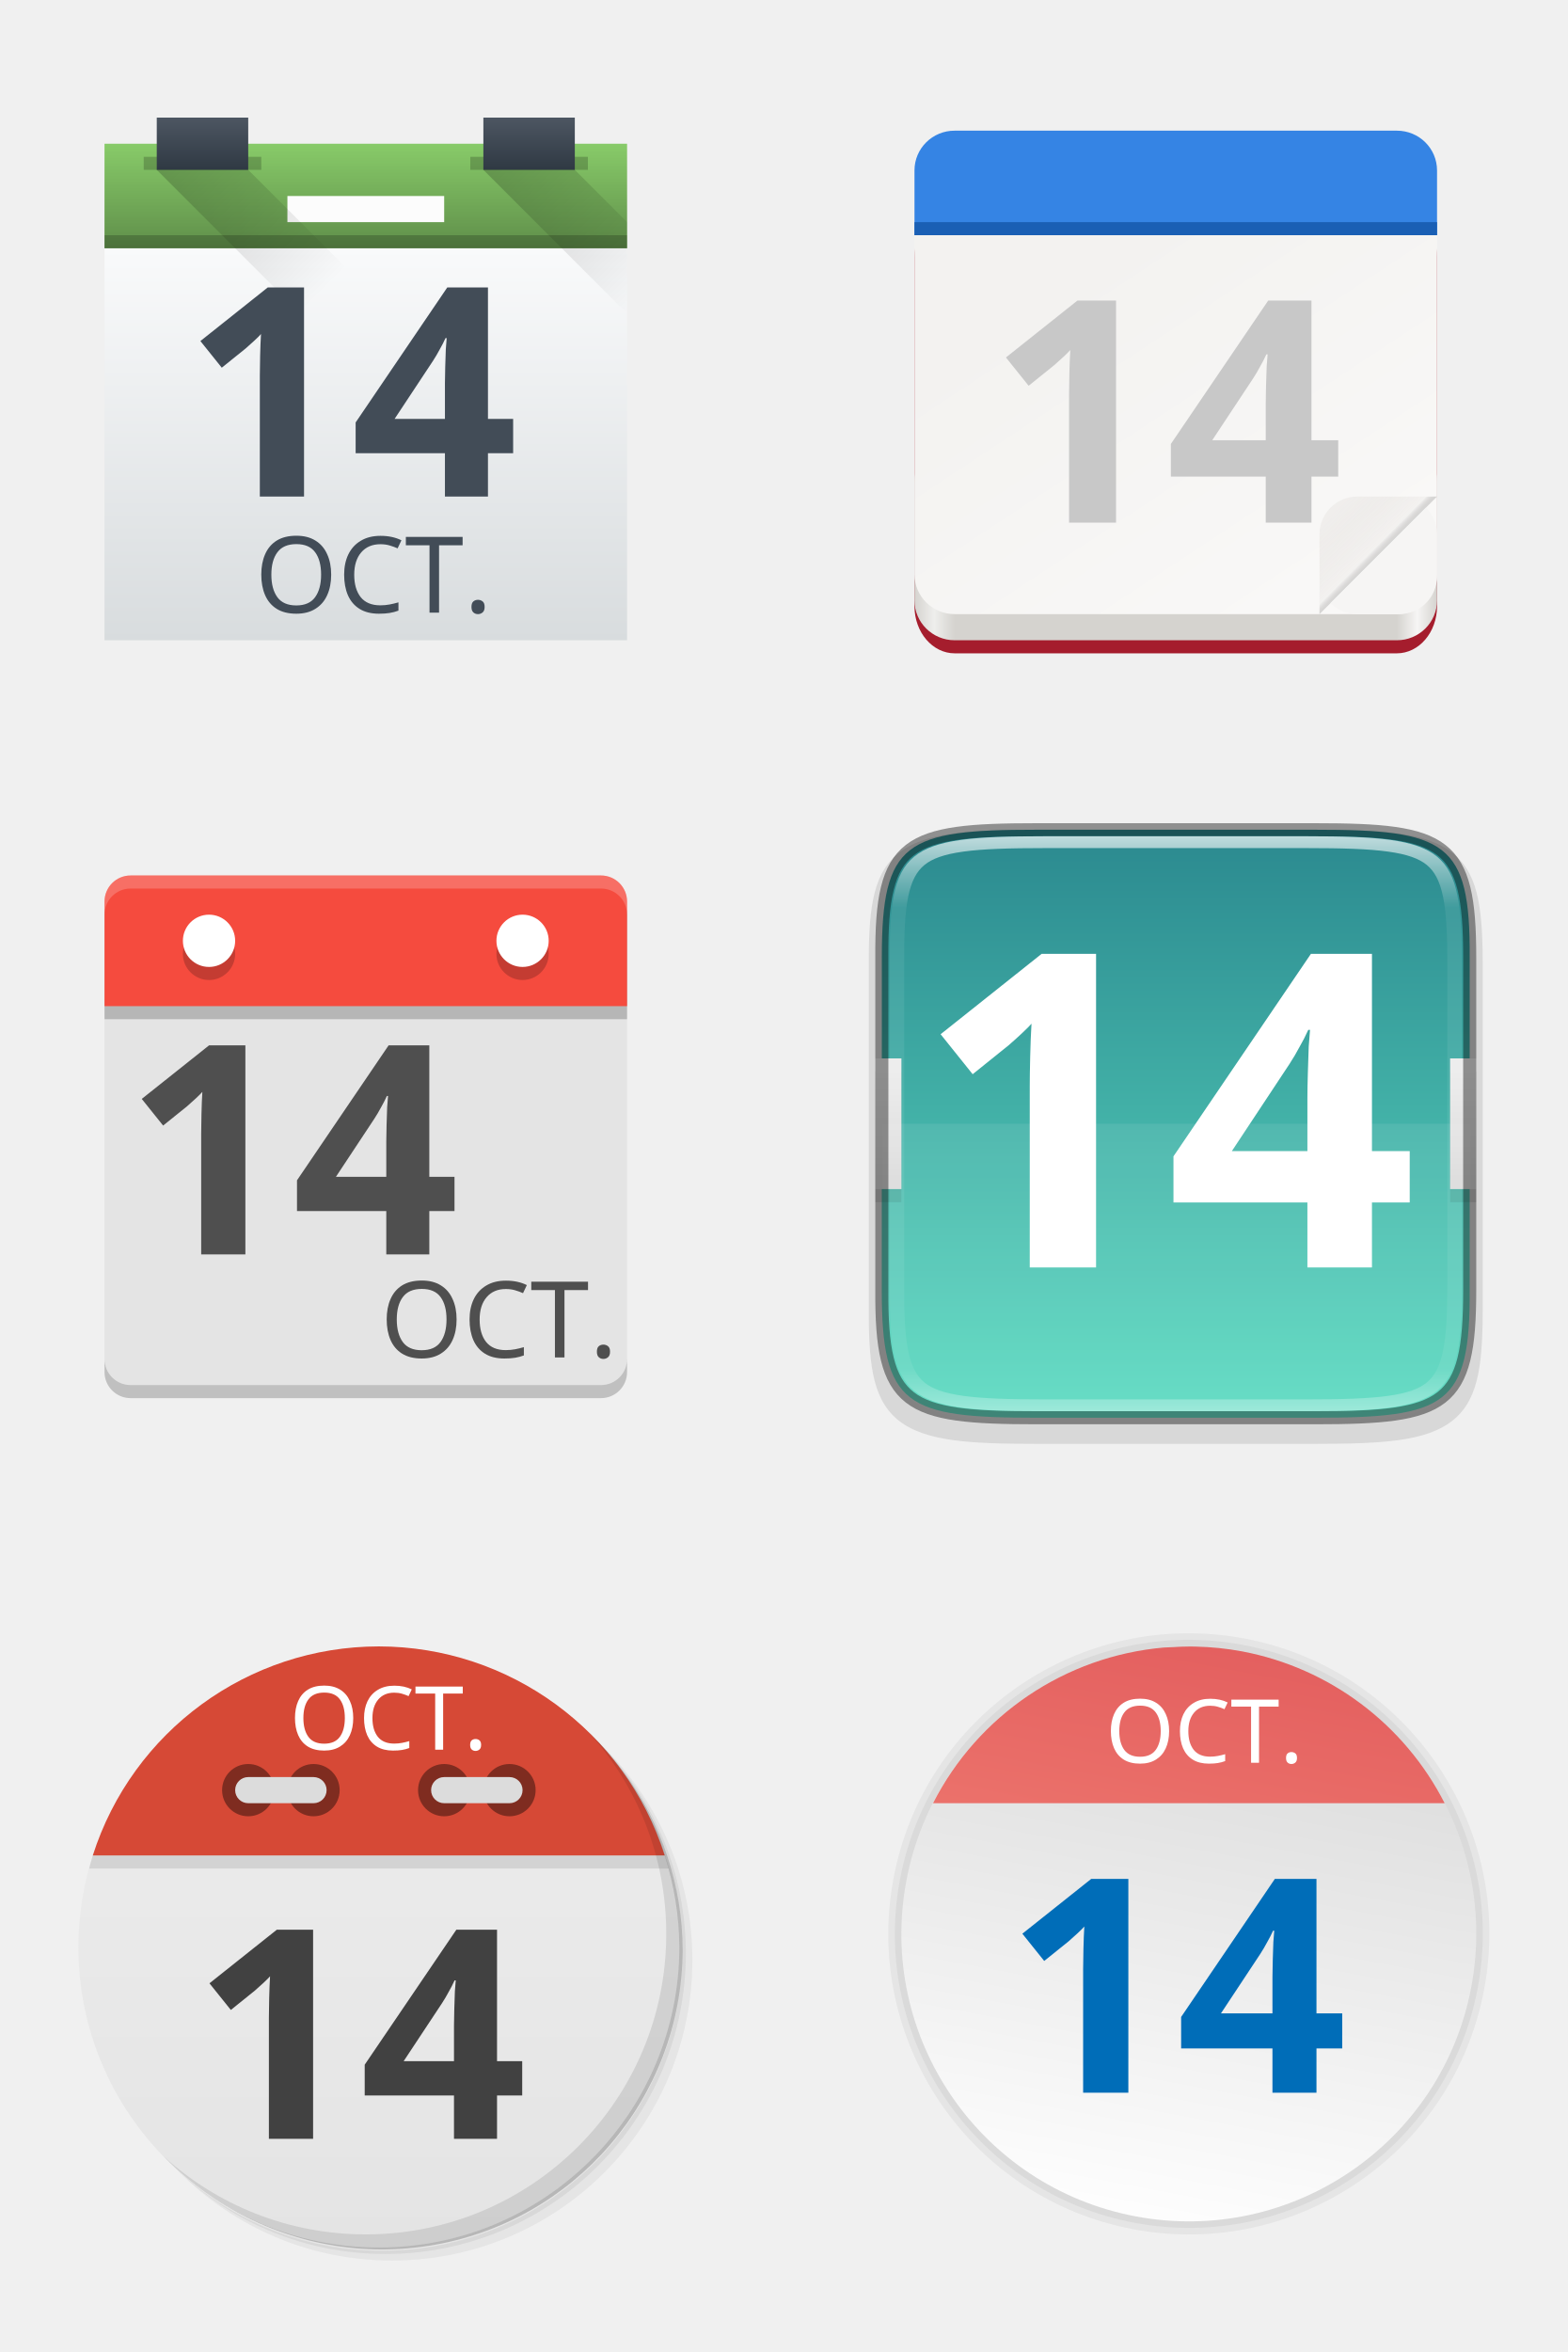
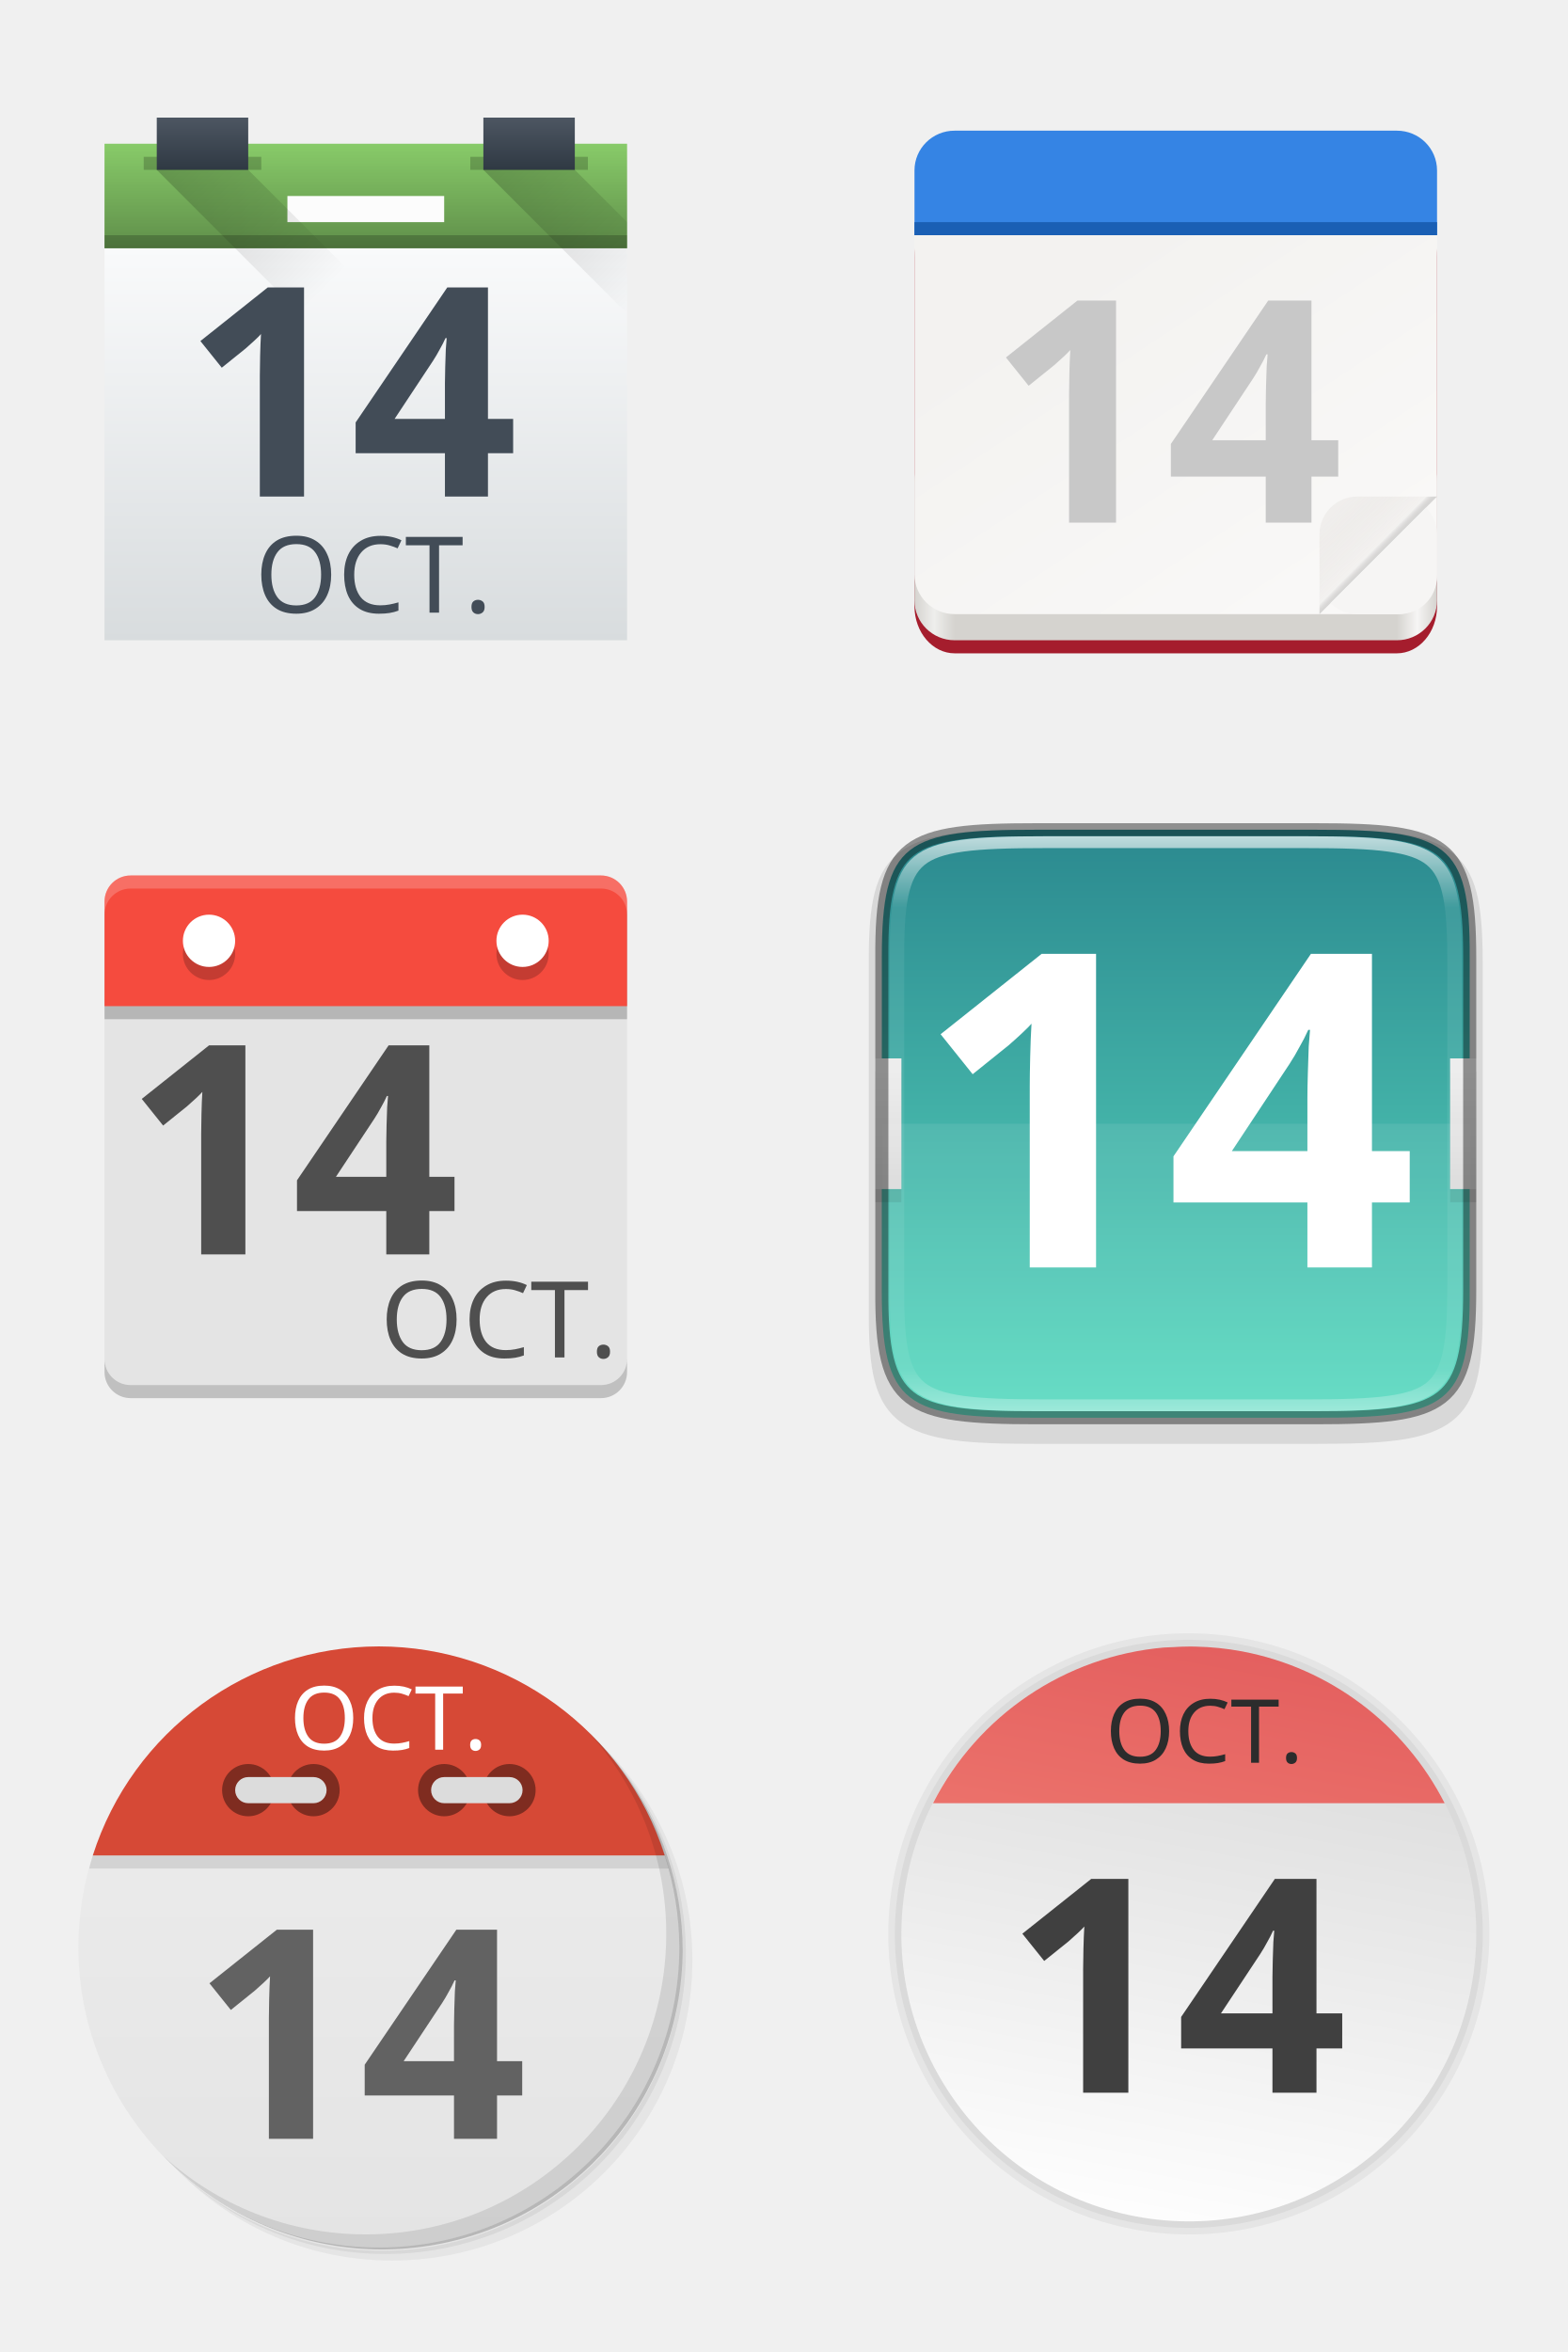
<svg xmlns="http://www.w3.org/2000/svg" xmlns:xlink="http://www.w3.org/1999/xlink" width="120" height="180" viewBox="0 0 120 180" version="1.1" id="svg8">
  <defs id="defs2">
    <linearGradient id="linearGradient1137">
      <stop offset="0" style="stop-color:#000000;stop-opacity:1" id="stop1133" />
      <stop offset="1" style="stop-color:#000000;stop-opacity:0" id="stop1135" />
    </linearGradient>
    <linearGradient gradientUnits="userSpaceOnUse" gradientTransform="translate(12,12)" y2="2" y1="32" x2="0" id="b">
      <stop stop-color="#d8dcde" id="stop7" />
      <stop stop-color="#f9fafb" offset="1" id="stop9" />
    </linearGradient>
    <linearGradient gradientUnits="userSpaceOnUse" gradientTransform="translate(1)" y2="4" y1="8" x2="0" id="c">
      <stop stop-color="#2f3943" id="stop12" />
      <stop stop-color="#4d5662" offset="1" id="stop14" />
    </linearGradient>
    <linearGradient gradientUnits="userSpaceOnUse" y2="19" y1="8" x2="19" x1="8" id="e">
      <stop id="stop18" />
      <stop stop-opacity="0" offset="1" id="stop20" />
    </linearGradient>
    <linearGradient xlink:href="#b" gradientUnits="userSpaceOnUse" gradientTransform="translate(12,12)" y2="2" y1="32" x2="0" id="linearGradient1120" />
    <linearGradient xlink:href="#c" gradientUnits="userSpaceOnUse" gradientTransform="translate(1)" y2="4" y1="8" x2="0" id="linearGradient1124" />
    <linearGradient xlink:href="#c" gradientUnits="userSpaceOnUse" gradientTransform="translate(26)" y2="4" y1="8" x2="0" id="linearGradient1126" />
    <linearGradient xlink:href="#e" gradientUnits="userSpaceOnUse" y2="19" y1="8" x2="19" x1="8" id="linearGradient1128" />
    <linearGradient xlink:href="#e" gradientUnits="userSpaceOnUse" gradientTransform="translate(25)" y2="19" y1="8" x2="19" x1="8" id="linearGradient1130" />
    <linearGradient xlink:href="#linearGradient1137" gradientUnits="userSpaceOnUse" gradientTransform="translate(-48,-16)" y2="22" y1="30" x2="71" x1="71" id="linearGradient1183" />
    <linearGradient id="linearGradient880">
      <stop offset="0" style="stop-color:#000000;stop-opacity:0.142" id="stop876" />
      <stop offset=".105" style="stop-color:#dfdbd8;stop-opacity:0.235" id="stop884" />
      <stop offset="1" style="stop-color:#eeecea;stop-opacity:0.808" id="stop878" />
    </linearGradient>
    <linearGradient gradientUnits="userSpaceOnUse" gradientTransform="matrix(-0.3846153,0,0,-0.3809523,47.07692,-68.23807)" y2="-244" y1="-244" x2="112" x1="8" id="c-3">
      <stop stop-color="#d5d3cf" offset="0" id="stop2" />
      <stop stop-color="#f6f5f4" offset=".038" id="stop4" />
      <stop stop-color="#d5d3cf" offset=".077" id="stop6" />
      <stop stop-color="#d5d3cf" offset=".923" id="stop8" />
      <stop stop-color="#eeeeec" offset=".962" id="stop10" />
      <stop stop-color="#d5d3cf" offset="1" id="stop12-6" />
    </linearGradient>
    <linearGradient gradientUnits="userSpaceOnUse" gradientTransform="matrix(-0.3846153,0,0,-0.3809523,-0.6153744,-66.0476)" y2="-276" y1="-210.25" x2="-91.75" x1="-48" id="d">
      <stop stop-color="#f3f2f0" offset="0" id="stop15" />
      <stop stop-color="#f9f8f7" offset="1" id="stop17" />
    </linearGradient>
    <linearGradient xlink:href="#linearGradient880" gradientUnits="userSpaceOnUse" y2="32.351" y1="35.639" x2="36.915" x1="40.237" id="linearGradient882" />
    <linearGradient gradientUnits="userSpaceOnUse" y2="47" y1="1" x2="0" id="bg">
      <stop offset="0" style="stop-color:#eee" id="stop2-7" />
      <stop offset="1" style="stop-color:#e4e4e4" id="stop4-5" />
    </linearGradient>
    <linearGradient id="a">
      <stop stop-color="#e35e5e" offset="0" id="stop2-3" />
      <stop stop-color="#fa9381" offset="1" id="stop4-56" />
    </linearGradient>
    <linearGradient xlink:href="#a" gradientUnits="userSpaceOnUse" gradientTransform="matrix(0.04586061,0.00863195,-0.00858767,0.04562536,5.084006,-3.719154)" y2="1024" y1="4" x2="280" x1="280" id="d-2" />
    <linearGradient xlink:href="#a" gradientUnits="userSpaceOnUse" gradientTransform="translate(0.40309,1.1823)" y2="166.12" y1="166.12" x2="884.67" x1="422" id="c-9" />
    <linearGradient gradientUnits="userSpaceOnUse" gradientTransform="matrix(0.04670912,0,0,0.04671117,4.110027,-4.768895)" y2="1024" y1="4" x2="520" x1="520" id="b-1">
      <stop stop-color="#d7d7d7" offset="0" id="stop9-2" />
      <stop stop-color="#fff" offset="1" id="stop11" />
    </linearGradient>
    <filter y="-0.04" x="-0.04" height="1.072" width="1.072" style="color-interpolation-filters:sRGB" id="e-7">
      <feGaussianBlur stdDeviation="14.075" id="feGaussianBlur14" />
    </filter>
    <linearGradient xlink:href="#linearGradient4338-7" gradientUnits="userSpaceOnUse" gradientTransform="matrix(0,1,1,0,-60.00008,-321.0001)" y2="84" y1="84" x2="366.5" x1="321.5" id="linearGradient1686" />
    <linearGradient id="linearGradient4338-7">
      <stop offset="0" style="stop-color:#2b898f;stop-opacity:1" id="stop4340-2" />
      <stop offset="1" style="stop-color:#5bdbc1;stop-opacity:1" id="stop4342-6" />
    </linearGradient>
    <linearGradient xlink:href="#linearGradient4245" gradientUnits="userSpaceOnUse" gradientTransform="matrix(0.078125,0,0,0.08680555,0.16669,0.777586)" y2="208" y1="304" x2="16" x1="16" id="linearGradient1002" />
    <linearGradient id="linearGradient4245">
      <stop offset="0" style="stop-color:#d9d9d9;stop-opacity:1" id="stop4247" />
      <stop offset="1" style="stop-color:#ececec;stop-opacity:1" id="stop4249" />
    </linearGradient>
    <linearGradient xlink:href="#linearGradient927" gradientUnits="userSpaceOnUse" y2="106" y1="62" x2="344" x1="344" id="linearGradient1004" />
    <linearGradient id="linearGradient927">
      <stop offset="0" style="stop-color:#ffffff;stop-opacity:1" id="stop923" />
      <stop offset=".125" style="stop-color:#ffffff;stop-opacity:0.098" id="stop933" />
      <stop offset=".925" style="stop-color:#ffffff;stop-opacity:0.098" id="stop931" />
      <stop offset="1" style="stop-color:#ffffff;stop-opacity:0.498" id="stop925" />
    </linearGradient>
    <clipPath clipPathUnits="userSpaceOnUse" id="clipPath994">
      <path d="m 335.731,62 c -8.824,0 -9.774,0.906 -9.73,9.748 V 84 96.252 c -0.043,8.842 0.906,9.748 9.73,9.748 h 16.539 c 8.824,0 9.73,-0.906 9.73,-9.748 V 84 71.748 C 362.001,62.906 361.094,62 352.27,62 Z" style="color:#000000;display:inline;overflow:visible;visibility:visible;fill:#cdcdcd;fill-opacity:1;fill-rule:nonzero;stroke:none;stroke-width:2;stroke-miterlimit:4;stroke-dasharray:none;stroke-opacity:1;marker:none;enable-background:accumulate" id="path996" />
    </clipPath>
  </defs>
  <g id="layer1" transform="translate(0,-942.5196)">
    <g id="g879" transform="translate(4,947.5196)">
      <path d="M 4,13 V 44 H 44 V 13 Z" style="fill:url(#linearGradient1120);stroke-width:2;stroke-linejoin:bevel" id="path1092" />
      <path d="m 4,6 h 40 v 8 H 4 Z" style="fill:#88cb69;fill-opacity:1;stroke-width:2;stroke-linejoin:bevel" id="path1124" />
      <path d="m 4,6 h 40 v 8 H 4 Z" style="opacity:0.3;fill:url(#linearGradient1183);fill-opacity:1;stroke-width:2;stroke-linejoin:bevel" id="path1179" />
      <rect y="7" x="7" height="1" width="9" style="opacity:0.2;fill:#000000;stroke-width:2;stroke-linecap:round;stroke-linejoin:bevel" id="rect1098" />
      <rect y="13" x="4" height="1" width="40" style="opacity:0.2;fill:#000000;stroke-width:2;stroke-linecap:round;stroke-linejoin:bevel" id="rect1181" />
      <rect y="4" x="8" height="4" width="7" style="fill:url(#linearGradient1124);stroke-width:2;stroke-linecap:round;stroke-linejoin:bevel" id="rect1100" />
      <rect y="7" x="32" height="1" width="9" style="opacity:0.2;fill:#000000;stroke-width:2;stroke-linecap:round;stroke-linejoin:bevel" id="rect1102" />
      <rect y="4" x="33" height="4" width="7" style="fill:url(#linearGradient1126);stroke-width:2;stroke-linecap:round;stroke-linejoin:bevel" id="rect1104" />
      <rect y="10" x="18" height="2" width="12" style="fill:#fcfcfc;stroke-width:2;stroke-linecap:round;stroke-linejoin:bevel" id="rect1106" />
      <path d="m 8,8 11,11 h 7 L 15,8 Z" style="opacity:0.2;fill:url(#linearGradient1128);fill-rule:evenodd" id="path1108" />
      <path d="M 33,8 44,19 V 12 L 40,8 Z" style="opacity:0.2;fill:url(#linearGradient1130);fill-rule:evenodd" id="path1110" />
    </g>
    <g id="g931" transform="translate(66,948.5196)">
      <path d="M 40.923,44 H 7.077 c -1.699,0 -3.077,-1.613 -3.077,-3.601 v -26.702 c 0,-1.988 1.378,-3.601 3.077,-3.601 H 40.923 c 1.699,0 3.077,1.613 3.077,3.601 v 26.702 c 0,1.988 -1.378,3.601 -3.077,3.601 z m 0,0" style="fill:#a51d2d;stroke-width:0.383" id="path65" />
      <path d="M 40.923,43 H 7.077 A 3.077,3.048 0 0 1 4,39.952 V 30.81 A 3.077,3.048 0 0 1 7.077,27.762 H 40.923 A 3.077,3.048 0 0 1 44,30.81 v 9.143 A 3.077,3.048 0 0 1 40.923,43 Z m 0,0" style="fill:url(#c-3);stroke-width:0.383" id="path67" />
      <path d="M 40.923,41 H 7.077 A 3.077,3.048 0 0 1 4,37.952 V 7.476 A 3.077,3.048 0 0 1 7.077,4.429 H 40.923 A 3.077,3.048 0 0 1 44,7.476 V 37.952 A 3.077,3.048 0 0 1 40.923,41 Z m 0,0" style="fill:url(#d);stroke-width:0.383" id="path69" />
      <path d="M 37.9,32 C 36.294,32 35,33.294 35,34.9 V 38.1 41 l 2,-2 5,-5 2,-2 z" style="opacity:1;fill:url(#linearGradient882);fill-opacity:1;stroke:none;stroke-width:1.004;stroke-linecap:round;stroke-linejoin:round;stroke-miterlimit:4;stroke-dasharray:none;stroke-dashoffset:0;stroke-opacity:1;paint-order:normal" id="rect873" />
      <path d="M 7.077,4 C 5.376,3.996 3.996,5.363 4,7.048 V 12 H 44 V 7.048 C 44,5.358 42.628,4 40.923,4 Z" style="fill:#3584e4;stroke-width:0.383" id="path93" />
      <path d="m 4,11 v 1 H 44 v -1 z m 0,0" style="fill:#1a5fb4;stroke-width:0.439" id="path95" />
      <path d="m 43.152,32.848 -7.305,7.305 C 36.372,40.677 37.097,41 37.9,41 h 3.199 C 42.706,41 44,39.706 44,38.1 v -3.199 c 0,-0.803 -0.323,-1.529 -0.848,-2.053 z" style="opacity:1;fill:#f6f5f4;fill-opacity:1;stroke:none;stroke-width:0.94;stroke-linecap:round;stroke-linejoin:round;stroke-miterlimit:4;stroke-dasharray:none;stroke-dashoffset:0;stroke-opacity:1;paint-order:normal" id="rect858" />
    </g>
    <g id="g971" transform="translate(5,1067.52)">
      <path d="m 36.31,5 c 5.859,4.062 9.688,10.831 9.688,18.5 0,12.426 -10.07,22.5 -22.5,22.5 -7.669,0 -14.438,-3.828 -18.5,-9.688 1.037,1.822 2.306,3.499 3.781,4.969 4.085,3.712 9.514,5.969 15.469,5.969 12.703,0 23,-10.298 23,-23 0,-5.954 -2.256,-11.384 -5.969,-15.469 C 39.81,7.306 38.132,6.037 36.31,5 Z m 4.969,3.781 c 3.854,4.113 6.219,9.637 6.219,15.719 0,12.703 -10.297,23 -23,23 -6.081,0 -11.606,-2.364 -15.719,-6.219 4.16,4.144 9.883,6.719 16.219,6.719 12.703,0 23,-10.298 23,-23 0,-6.335 -2.575,-12.06 -6.719,-16.219 z" style="opacity:0.05" id="path9" />
      <path d="m 41.28,8.781 c 3.712,4.085 5.969,9.514 5.969,15.469 0,12.703 -10.297,23 -23,23 -5.954,0 -11.384,-2.256 -15.469,-5.969 4.113,3.854 9.637,6.219 15.719,6.219 12.703,0 23,-10.298 23,-23 0,-6.081 -2.364,-11.606 -6.219,-15.719 z" style="opacity:0.1" id="path11" />
      <path d="M 31.25,2.375 C 39.865,5.529 46,13.792 46,23.505 c 0,12.426 -10.07,22.5 -22.5,22.5 -9.708,0 -17.971,-6.135 -21.12,-14.75 a 23,23 0 0 0 44.875,-7 23,23 0 0 0 -16,-21.875 z" style="opacity:0.2" id="path13" />
      <path d="M 2.102,17 C 1.375,19.262 1.003,21.624 1,24 1,36.703 11.297,47 24,47 36.703,47 47,36.703 47,24 46.991,21.623 46.613,19.262 45.881,17 44,15 4,15 2.102,17 Z" style="fill:url(#bg)" id="path15" />
      <path d="m 2.102,17 c -0.1,0.331 -0.192,0.665 -0.277,1 h 44.373 c -0.098,-0.336 -0.203,-0.669 -0.316,-1 -1.881,-2 -41.881,-2 -43.779,0 z" style="opacity:0.1" id="path17" />
      <path d="M 24,1 A 23,23 0 0 0 2.102,17 H 45.881 A 23,23 0 0 0 24,1 Z" style="fill:#d64936" id="path19" />
      <path d="m 40.03,7.531 c 3.712,4.084 5.969,9.514 5.969,15.469 0,12.703 -10.297,23 -23,23 C 17.045,46 11.615,43.744 7.53,40.031 11.708,44.322 17.54,47 23.999,47 c 12.703,0 23,-10.298 23,-23 0,-6.462 -2.677,-12.291 -6.969,-16.469 z" style="opacity:0.1" id="path21" />
      <circle r="2" cy="12" cx="14" style="fill:#7f2c20" id="circle23" />
      <circle r="2" cy="12" cx="19" style="fill:#7f2c20" id="circle25" />
      <rect rx="1" y="11" x="13" height="2" width="7" style="fill:#dcdcdc" id="rect27" />
      <circle r="2" cy="12" cx="29" style="fill:#7f2c20" id="circle29" />
      <circle r="2" cy="12" cx="34" style="fill:#7f2c20" id="circle31" />
      <rect rx="1" y="11" x="28" height="2" width="7" style="fill:#dcdcdc" id="rect33" />
    </g>
    <g style="image-rendering:optimizeSpeed" id="g1007" transform="translate(67.00012,1066.52)">
      <circle transform="rotate(10.65959)" r="23" cy="19.146" cx="28.025" style="opacity:0.05;fill:#000000;stroke-width:0.767;paint-order:stroke markers fill" id="ellipse921" />
      <circle transform="rotate(10.65959)" r="22.5" cy="19.146" cx="28.025" style="opacity:0.05;fill:#000000;stroke-width:0.75;paint-order:stroke markers fill" id="ellipse923" />
      <circle transform="rotate(10.65959)" r="22" cy="19.146" cx="28.025" style="fill:url(#b-1);stroke-width:0.733;paint-order:stroke markers fill" id="ellipse21" />
      <path d="m 24.143,2.008 a 22,22 10.66 0 0 -1.418,0.051 c -0.206,0.008 -0.406,0.017 -0.639,0.027 A 22,22 10.66 0 0 4.42,14 H 43.582 A 22,22 10.66 0 0 28.07,2.379 22,22 10.66 0 0 24.531,2.016 c -0.069,-5.443e-4 -0.322,-0.008 -0.373,-0.008 a 22,22 10.66 0 0 -0.016,0 z" style="fill:url(#d-2);stroke-width:0.73" id="path23" />
    </g>
    <g id="g1034" transform="translate(4,1005.52)">
      <path d="M 4,13.5 V 41 c 0,1.108 0.892,2 2,2 h 36 c 1.108,0 2,-0.892 2,-2 V 13.5 Z" style="fill:#e4e4e4" id="path2" />
      <path d="M 44,15 V 7 C 44,5.892 43.108,5 42,5 H 6 C 4.892,5 4,5.892 4,7 v 8 z" style="opacity:0.2" id="path4" />
      <path d="M 44,14 V 6 C 44,4.892 43.108,4 42,4 H 6 C 4.892,4 4,4.892 4,6 v 8 z" style="fill:#f54b3e" id="path6" />
      <path d="M 6,4 C 4.892,4 4,4.892 4,6 V 7 C 4,5.892 4.892,5 6,5 h 36 c 1.108,0 2,0.892 2,2 V 6 C 44,4.892 43.108,4 42,4 Z" style="opacity:0.2;fill:#ffffff" id="path8" />
      <path d="m 4,41 v 1 c 0,1.108 0.892,2 2,2 h 36 c 1.108,0 2,-0.892 2,-2 v -1 c 0,1.108 -0.892,2 -2,2 H 6 C 4.892,43 4,42.108 4,41 Z" style="opacity:0.2" id="path10" />
      <circle r="2" cy="10" cx="12" style="opacity:0.2" id="circle38" />
      <circle r="2" cy="9" cx="12" style="fill:#ffffff" id="circle40" />
      <circle r="2" cy="10" cx="36" style="opacity:0.2" id="circle42" />
      <circle r="2" cy="9" cx="36" style="fill:#ffffff" id="circle44" />
    </g>
    <g id="g1088" transform="translate(66,1005.52)">
      <path d="m 13.433,0.5 c -2.679,0 -4.789,0.051 -6.524,0.293 C 5.173,1.035 3.752,1.488 2.712,2.349 1.671,3.211 1.122,4.389 0.834,5.83 0.545,7.271 0.489,9.025 0.502,11.254 V 24 36.752 c -0.013,2.225 0.043,3.979 0.332,5.418 0.289,1.441 0.838,2.619 1.878,3.48 1.04,0.861 2.461,1.315 4.197,1.557 C 8.644,47.449 10.754,47.5 13.433,47.5 h 21.136 c 2.679,0 4.788,-0.051 6.52,-0.293 1.732,-0.242 3.148,-0.697 4.185,-1.559 1.037,-0.862 1.583,-2.039 1.874,-3.479 C 47.438,40.73 47.5,38.98 47.5,36.752 V 24 11.248 C 47.5,9.02 47.438,7.27 47.147,5.83 46.856,4.39 46.31,3.213 45.273,2.351 44.237,1.49 42.821,1.035 41.089,0.793 39.356,0.551 37.248,0.5 34.569,0.5 Z" style="color:#000000;font-style:normal;font-variant:normal;font-weight:normal;font-stretch:normal;font-size:medium;line-height:normal;font-family:sans-serif;font-variant-ligatures:normal;font-variant-position:normal;font-variant-caps:normal;font-variant-numeric:normal;font-variant-alternates:normal;font-feature-settings:normal;text-indent:0;text-align:start;text-decoration:none;text-decoration-line:none;text-decoration-style:solid;text-decoration-color:#000000;letter-spacing:normal;word-spacing:normal;text-transform:none;writing-mode:lr-tb;direction:ltr;text-orientation:mixed;dominant-baseline:auto;baseline-shift:baseline;text-anchor:start;white-space:normal;shape-padding:0;clip-rule:nonzero;display:inline;overflow:visible;visibility:visible;opacity:0.1;isolation:auto;mix-blend-mode:normal;color-interpolation:sRGB;color-interpolation-filters:linearRGB;solid-color:#000000;solid-opacity:1;vector-effect:none;fill:#000000;fill-opacity:1;fill-rule:nonzero;stroke:none;stroke-width:2;stroke-linecap:butt;stroke-linejoin:miter;stroke-miterlimit:4;stroke-dasharray:none;stroke-dashoffset:0;stroke-opacity:1;marker:none;color-rendering:auto;image-rendering:auto;shape-rendering:auto;text-rendering:auto;enable-background:accumulate" id="path1020" />
      <path d="m 34.665,0.5 c 10.011,0 11.887,0.906 11.834,9.748 V 23 35.752 C 46.552,44.594 44.676,45.5 34.665,45.5 H 13.334 C 3.325,45.5 1.5,44.594 1.5,35.752 V 23 10.248 c 0,-8.842 1.825,-9.748 11.834,-9.748 z" style="color:#000000;display:inline;overflow:visible;visibility:visible;fill:url(#linearGradient1686);fill-opacity:1;fill-rule:nonzero;stroke:none;stroke-width:1;marker:none;enable-background:accumulate" id="path964" />
      <path d="m 1,19 v 10 h 2 v -10 z m 44,0 v 10 h 2 v -10 z" style="color:#000000;display:inline;overflow:visible;visibility:visible;opacity:0.1;fill:#000000;fill-opacity:1;fill-rule:nonzero;stroke:none;stroke-width:24;stroke-linecap:butt;stroke-linejoin:miter;stroke-miterlimit:4;stroke-dasharray:none;stroke-dashoffset:0;stroke-opacity:1;marker:none;enable-background:accumulate" id="path1004" />
      <path d="m 1,18 v 10 h 2 v -10 z m 44,0 v 10 h 2 v -10 z" style="color:#000000;display:inline;overflow:visible;visibility:visible;opacity:1;fill:url(#linearGradient1002);fill-opacity:1;fill-rule:nonzero;stroke:none;stroke-width:24;stroke-linecap:butt;stroke-linejoin:miter;stroke-miterlimit:4;stroke-dasharray:none;stroke-dashoffset:0;stroke-opacity:1;marker:none;enable-background:accumulate" id="path1000" />
      <path d="m 1.557,23 v 0.172 12.752 c 0,8.842 1.827,9.748 11.836,9.748 h 21.33 c 10.011,0 11.887,-0.906 11.834,-9.748 V 23.172 23 Z" style="display:inline;opacity:0.08;fill:#ffffff;fill-opacity:1;stroke:none;stroke-width:2;stroke-linecap:round;stroke-linejoin:round;stroke-miterlimit:4;stroke-dasharray:none;stroke-dashoffset:0;stroke-opacity:1;enable-background:new" id="path908" />
      <path d="m 13.335,0.5 c -10.011,0 -11.887,0.906 -11.834,9.748 V 23 35.752 C 1.448,44.594 3.324,45.5 13.335,45.5 h 21.331 c 10.009,0 11.834,-0.906 11.834,-9.748 V 23 10.248 c 0,-8.842 -1.825,-9.748 -11.834,-9.748 z" style="color:#000000;display:inline;overflow:visible;visibility:visible;opacity:0.4;fill:none;fill-opacity:1;fill-rule:nonzero;stroke:#000000;stroke-width:1;stroke-miterlimit:4;stroke-dasharray:none;stroke-opacity:1;marker:none;enable-background:accumulate" id="path958" />
      <path clip-path="url(#clipPath994)" d="m 335.731,62 c -8.824,0 -9.774,0.906 -9.73,9.748 V 84 96.252 c -0.043,8.842 0.906,9.748 9.73,9.748 h 16.539 c 8.824,0 9.73,-0.906 9.73,-9.748 V 84 71.748 C 362.001,62.906 361.094,62 352.27,62 Z" transform="matrix(1.216195,0,0,1,-394.3717,-61.00019)" style="color:#000000;display:inline;overflow:visible;visibility:visible;opacity:0.7;fill:none;fill-opacity:1;fill-rule:nonzero;stroke:url(#linearGradient1004);stroke-width:1.814;stroke-miterlimit:4;stroke-dasharray:none;stroke-opacity:1;marker:none;enable-background:accumulate" id="path990" />
    </g>
-     <g id="g1124" transform="matrix(0.5729999,0,0,0.5729999,-47.59043,686.8331)" style="fill:#006db8;fill-opacity:1">
-       <path d="m 233.789,725.732 h -6.04 v -16.52 q 0,-1 0.04,-2.68 0.04,-1.72 0.12,-3 -0.2,0.24 -0.88,0.88 -0.64,0.6 -1.2,1.08 l -3.28,2.64 -2.92,-3.64 9.2,-7.32 h 4.96 z" style="font-style:normal;font-variant:normal;font-weight:bold;font-stretch:normal;font-size:medium;line-height:1.25;font-family:'Noto Sans';-inkscape-font-specification:'Noto Sans Bold';letter-spacing:0px;word-spacing:0px;fill:#006db8;fill-opacity:1;stroke:none" id="path1102" />
-       <path d="m 262.36,719.812 h -3.44 v 5.92 h -5.88 v -5.92 h -12.2 v -4.2 l 12.52,-18.44 h 5.56 v 17.96 h 3.44 z m -9.32,-4.68 v -4.84 q 0,-0.92 0.04,-2.24 0.04,-1.32 0.08,-2.44 0.08,-1.16 0.12,-1.52 h -0.16 q -0.36,0.8 -0.8,1.56 -0.4,0.76 -0.92,1.56 l -5.24,7.92 z" style="font-style:normal;font-variant:normal;font-weight:bold;font-stretch:normal;font-size:medium;line-height:1.25;font-family:'Noto Sans';-inkscape-font-specification:'Noto Sans Bold';letter-spacing:0px;word-spacing:0px;fill:#006db8;fill-opacity:1;stroke:none" id="path1104" />
+     <g id="g1124" transform="matrix(0.5729999,0,0,0.5729999,-47.59043,686.8331)" style="fill:#404040;fill-opacity:1">
+       <path d="m 233.789,725.732 h -6.04 v -16.52 q 0,-1 0.04,-2.68 0.04,-1.72 0.12,-3 -0.2,0.24 -0.88,0.88 -0.64,0.6 -1.2,1.08 l -3.28,2.64 -2.92,-3.64 9.2,-7.32 h 4.96 z" style="font-style:normal;font-variant:normal;font-weight:bold;font-stretch:normal;font-size:medium;line-height:1.25;font-family:'Noto Sans';-inkscape-font-specification:'Noto Sans Bold';letter-spacing:0px;word-spacing:0px;fill:#404040;fill-opacity:1;stroke:none" id="path1102" />
+       <path d="m 262.36,719.812 h -3.44 v 5.92 h -5.88 v -5.92 h -12.2 v -4.2 l 12.52,-18.44 h 5.56 v 17.96 h 3.44 z m -9.32,-4.68 v -4.84 q 0,-0.92 0.04,-2.24 0.04,-1.32 0.08,-2.44 0.08,-1.16 0.12,-1.52 h -0.16 q -0.36,0.8 -0.8,1.56 -0.4,0.76 -0.92,1.56 l -5.24,7.92 z" style="font-style:normal;font-variant:normal;font-weight:bold;font-stretch:normal;font-size:medium;line-height:1.25;font-family:'Noto Sans';-inkscape-font-specification:'Noto Sans Bold';letter-spacing:0px;word-spacing:0px;fill:#404040;fill-opacity:1;stroke:none" id="path1104" />
    </g>
-     <g id="g1130" transform="matrix(0.1691475,0,0,0.1691475,47.86968,946.2117)" style="fill:#ffffff;fill-opacity:1">
-       <path d="m 246.069,761.412 q 0,4.44 -1.52,7.76 -1.48,3.28 -4.44,5.12 -2.92,1.84 -7.2,1.84 -4.44,0 -7.4,-1.84 -2.92,-1.84 -4.36,-5.16 -1.44,-3.32 -1.44,-7.76 0,-4.36 1.44,-7.64 1.44,-3.32 4.36,-5.16 2.96,-1.84 7.44,-1.84 4.28,0 7.2,1.84 2.92,1.8 4.4,5.12 1.52,3.28 1.52,7.72 z m -22.56,0 q 0,5.4 2.28,8.52 2.28,3.08 7.12,3.08 4.84,0 7.08,-3.08 2.28,-3.12 2.28,-8.52 0,-5.4 -2.24,-8.44 -2.24,-3.08 -7.08,-3.08 -4.88,0 -7.16,3.08 -2.28,3.04 -2.28,8.44 z" style="font-style:normal;font-variant:normal;font-weight:normal;font-stretch:normal;font-size:medium;line-height:1.25;font-family:'Noto Sans';-inkscape-font-specification:'Noto Sans';letter-spacing:0px;word-spacing:0px;fill:#ffffff;fill-opacity:1;stroke:none" id="path1106" />
-       <path d="m 264.639,749.932 q -4.6,0 -7.24,3.08 -2.64,3.08 -2.64,8.44 0,5.32 2.44,8.44 2.48,3.08 7.4,3.08 1.84,0 3.52,-0.32 1.68,-0.32 3.32,-0.8 v 3.12 q -1.6,0.6 -3.32,0.88 -1.68,0.28 -4.04,0.28 -4.36,0 -7.28,-1.8 -2.92,-1.8 -4.4,-5.12 -1.44,-3.32 -1.44,-7.8 0,-4.32 1.56,-7.6 1.6,-3.32 4.68,-5.16 3.08,-1.88 7.48,-1.88 4.52,0 7.88,1.68 l -1.44,3.04 q -1.32,-0.6 -2.96,-1.08 -1.6,-0.48 -3.52,-0.48 z" style="font-style:normal;font-variant:normal;font-weight:normal;font-stretch:normal;font-size:medium;line-height:1.25;font-family:'Noto Sans';-inkscape-font-specification:'Noto Sans';letter-spacing:0px;word-spacing:0px;fill:#ffffff;fill-opacity:1;stroke:none" id="path1109" />
-       <path d="m 286.752,775.732 h -3.6 v -25.4 h -8.92 v -3.16 h 21.4 v 3.16 h -8.88 z" style="font-style:normal;font-variant:normal;font-weight:normal;font-stretch:normal;font-size:medium;line-height:1.25;font-family:'Noto Sans';-inkscape-font-specification:'Noto Sans';letter-spacing:0px;word-spacing:0px;fill:#ffffff;fill-opacity:1;stroke:none" id="path1111" />
-       <path d="m 298.977,773.572 q 0,-1.48 0.72,-2.08 0.72,-0.6 1.72,-0.6 1,0 1.76,0.6 0.76,0.6 0.76,2.08 0,1.44 -0.76,2.08 -0.76,0.64 -1.76,0.64 -1,0 -1.72,-0.64 -0.72,-0.64 -0.72,-2.08 z" style="font-style:normal;font-weight:normal;font-size:medium;line-height:1.25;font-family:sans-serif;letter-spacing:0px;word-spacing:0px;fill:#ffffff;fill-opacity:1;stroke:none" id="path1113" />
+     <g id="g1130" transform="matrix(0.1691475,0,0,0.1691475,47.86968,946.2117)" style="fill:#2c2c2c;fill-opacity:1">
+       <path d="m 246.069,761.412 q 0,4.44 -1.52,7.76 -1.48,3.28 -4.44,5.12 -2.92,1.84 -7.2,1.84 -4.44,0 -7.4,-1.84 -2.92,-1.84 -4.36,-5.16 -1.44,-3.32 -1.44,-7.76 0,-4.36 1.44,-7.64 1.44,-3.32 4.36,-5.16 2.96,-1.84 7.44,-1.84 4.28,0 7.2,1.84 2.92,1.8 4.4,5.12 1.52,3.28 1.52,7.72 z m -22.56,0 q 0,5.4 2.28,8.52 2.28,3.08 7.12,3.08 4.84,0 7.08,-3.08 2.28,-3.12 2.28,-8.52 0,-5.4 -2.24,-8.44 -2.24,-3.08 -7.08,-3.08 -4.88,0 -7.16,3.08 -2.28,3.04 -2.28,8.44 z" style="font-style:normal;font-variant:normal;font-weight:normal;font-stretch:normal;font-size:medium;line-height:1.25;font-family:'Noto Sans';-inkscape-font-specification:'Noto Sans';letter-spacing:0px;word-spacing:0px;fill:#2c2c2c;fill-opacity:1;stroke:none" id="path1106" />
+       <path d="m 264.639,749.932 q -4.6,0 -7.24,3.08 -2.64,3.08 -2.64,8.44 0,5.32 2.44,8.44 2.48,3.08 7.4,3.08 1.84,0 3.52,-0.32 1.68,-0.32 3.32,-0.8 v 3.12 q -1.6,0.6 -3.32,0.88 -1.68,0.28 -4.04,0.28 -4.36,0 -7.28,-1.8 -2.92,-1.8 -4.4,-5.12 -1.44,-3.32 -1.44,-7.8 0,-4.32 1.56,-7.6 1.6,-3.32 4.68,-5.16 3.08,-1.88 7.48,-1.88 4.52,0 7.88,1.68 l -1.44,3.04 q -1.32,-0.6 -2.96,-1.08 -1.6,-0.48 -3.52,-0.48 z" style="font-style:normal;font-variant:normal;font-weight:normal;font-stretch:normal;font-size:medium;line-height:1.25;font-family:'Noto Sans';-inkscape-font-specification:'Noto Sans';letter-spacing:0px;word-spacing:0px;fill:#2c2c2c;fill-opacity:1;stroke:none" id="path1109" />
+       <path d="m 286.752,775.732 h -3.6 v -25.4 h -8.92 v -3.16 h 21.4 v 3.16 h -8.88 z" style="font-style:normal;font-variant:normal;font-weight:normal;font-stretch:normal;font-size:medium;line-height:1.25;font-family:'Noto Sans';-inkscape-font-specification:'Noto Sans';letter-spacing:0px;word-spacing:0px;fill:#2c2c2c;fill-opacity:1;stroke:none" id="path1111" />
+       <path d="m 298.977,773.572 q 0,-1.48 0.72,-2.08 0.72,-0.6 1.72,-0.6 1,0 1.76,0.6 0.76,0.6 0.76,2.08 0,1.44 -0.76,2.08 -0.76,0.64 -1.76,0.64 -1,0 -1.72,-0.64 -0.72,-0.64 -0.72,-2.08 z" style="font-style:normal;font-weight:normal;font-size:medium;line-height:1.25;font-family:sans-serif;letter-spacing:0px;word-spacing:0px;fill:#2c2c2c;fill-opacity:1;stroke:none" id="path1113" />
    </g>
    <g id="g1136" transform="matrix(0.5602241,0,0,0.5602241,-107.7017,573.9468)" style="fill:#424c57;fill-opacity:1">
      <path id="path1132" style="font-style:normal;font-variant:normal;font-weight:bold;font-stretch:normal;font-size:medium;line-height:1.25;font-family:'Noto Sans';-inkscape-font-specification:'Noto Sans Bold';letter-spacing:0px;word-spacing:0px;fill:#424c57;fill-opacity:1;stroke:none" d="m 233.789,725.732 h -6.04 v -16.52 q 0,-1 0.04,-2.68 0.04,-1.72 0.12,-3 -0.2,0.24 -0.88,0.88 -0.64,0.6 -1.2,1.08 l -3.28,2.64 -2.92,-3.64 9.2,-7.32 h 4.96 z" />
      <path id="path1134" style="font-style:normal;font-variant:normal;font-weight:bold;font-stretch:normal;font-size:medium;line-height:1.25;font-family:'Noto Sans';-inkscape-font-specification:'Noto Sans Bold';letter-spacing:0px;word-spacing:0px;fill:#424c57;fill-opacity:1;stroke:none" d="m 262.36,719.812 h -3.44 v 5.92 h -5.88 v -5.92 h -12.2 v -4.2 l 12.52,-18.44 h 5.56 v 17.96 h 3.44 z m -9.32,-4.68 v -4.84 q 0,-0.92 0.04,-2.24 0.04,-1.32 0.08,-2.44 0.08,-1.16 0.12,-1.52 h -0.16 q -0.36,0.8 -0.8,1.56 -0.4,0.76 -0.92,1.56 l -5.24,7.92 z" />
    </g>
    <g id="g1146" transform="matrix(0.202977,0,0,0.202977,-24.59589,831.9501)" style="fill:#424c57;fill-opacity:1">
      <path id="path1138" style="font-style:normal;font-variant:normal;font-weight:normal;font-stretch:normal;font-size:medium;line-height:1.25;font-family:'Noto Sans';-inkscape-font-specification:'Noto Sans';letter-spacing:0px;word-spacing:0px;fill:#424c57;fill-opacity:1;stroke:none" d="m 246.069,761.412 q 0,4.44 -1.52,7.76 -1.48,3.28 -4.44,5.12 -2.92,1.84 -7.2,1.84 -4.44,0 -7.4,-1.84 -2.92,-1.84 -4.36,-5.16 -1.44,-3.32 -1.44,-7.76 0,-4.36 1.44,-7.64 1.44,-3.32 4.36,-5.16 2.96,-1.84 7.44,-1.84 4.28,0 7.2,1.84 2.92,1.8 4.4,5.12 1.52,3.28 1.52,7.72 z m -22.56,0 q 0,5.4 2.28,8.52 2.28,3.08 7.12,3.08 4.84,0 7.08,-3.08 2.28,-3.12 2.28,-8.52 0,-5.4 -2.24,-8.44 -2.24,-3.08 -7.08,-3.08 -4.88,0 -7.16,3.08 -2.28,3.04 -2.28,8.44 z" />
      <path id="path1140" style="font-style:normal;font-variant:normal;font-weight:normal;font-stretch:normal;font-size:medium;line-height:1.25;font-family:'Noto Sans';-inkscape-font-specification:'Noto Sans';letter-spacing:0px;word-spacing:0px;fill:#424c57;fill-opacity:1;stroke:none" d="m 264.639,749.932 q -4.6,0 -7.24,3.08 -2.64,3.08 -2.64,8.44 0,5.32 2.44,8.44 2.48,3.08 7.4,3.08 1.84,0 3.52,-0.32 1.68,-0.32 3.32,-0.8 v 3.12 q -1.6,0.6 -3.32,0.88 -1.68,0.28 -4.04,0.28 -4.36,0 -7.28,-1.8 -2.92,-1.8 -4.4,-5.12 -1.44,-3.32 -1.44,-7.8 0,-4.32 1.56,-7.6 1.6,-3.32 4.68,-5.16 3.08,-1.88 7.48,-1.88 4.52,0 7.88,1.68 l -1.44,3.04 q -1.32,-0.6 -2.96,-1.08 -1.6,-0.48 -3.52,-0.48 z" />
      <path id="path1142" style="font-style:normal;font-variant:normal;font-weight:normal;font-stretch:normal;font-size:medium;line-height:1.25;font-family:'Noto Sans';-inkscape-font-specification:'Noto Sans';letter-spacing:0px;word-spacing:0px;fill:#424c57;fill-opacity:1;stroke:none" d="m 286.752,775.732 h -3.6 v -25.4 h -8.92 v -3.16 h 21.4 v 3.16 h -8.88 z" />
      <path id="path1144" style="font-style:normal;font-weight:normal;font-size:medium;line-height:1.25;font-family:sans-serif;letter-spacing:0px;word-spacing:0px;fill:#424c57;fill-opacity:1;stroke:none" d="m 298.977,773.572 q 0,-1.48 0.72,-2.08 0.72,-0.6 1.72,-0.6 1,0 1.76,0.6 0.76,0.6 0.76,2.08 0,1.44 -0.76,2.08 -0.76,0.64 -1.76,0.64 -1,0 -1.72,-0.64 -0.72,-0.64 -0.72,-2.08 z" />
    </g>
    <g id="g1152" transform="matrix(0.5602241,0,0,0.5602241,-112.1907,631.9468)" style="fill:#4f4f4f;fill-opacity:1">
      <path id="path1148" style="font-style:normal;font-variant:normal;font-weight:bold;font-stretch:normal;font-size:medium;line-height:1.25;font-family:'Noto Sans';-inkscape-font-specification:'Noto Sans Bold';letter-spacing:0px;word-spacing:0px;fill:#4f4f4f;fill-opacity:1;stroke:none" d="m 233.789,725.732 h -6.04 v -16.52 q 0,-1 0.04,-2.68 0.04,-1.72 0.12,-3 -0.2,0.24 -0.88,0.88 -0.64,0.6 -1.2,1.08 l -3.28,2.64 -2.92,-3.64 9.2,-7.32 h 4.96 z" />
      <path id="path1150" style="font-style:normal;font-variant:normal;font-weight:bold;font-stretch:normal;font-size:medium;line-height:1.25;font-family:'Noto Sans';-inkscape-font-specification:'Noto Sans Bold';letter-spacing:0px;word-spacing:0px;fill:#4f4f4f;fill-opacity:1;stroke:none" d="m 262.36,719.812 h -3.44 v 5.92 h -5.88 v -5.92 h -12.2 v -4.2 l 12.52,-18.44 h 5.56 v 17.96 h 3.44 z m -9.32,-4.68 v -4.84 q 0,-0.92 0.04,-2.24 0.04,-1.32 0.08,-2.44 0.08,-1.16 0.12,-1.52 h -0.16 q -0.36,0.8 -0.8,1.56 -0.4,0.76 -0.92,1.56 l -5.24,7.92 z" />
    </g>
    <g id="g1162" transform="matrix(0.202977,0,0,0.202977,-14.99589,888.9501)" style="fill:#4f4f4f;fill-opacity:1">
      <path id="path1154" style="font-style:normal;font-variant:normal;font-weight:normal;font-stretch:normal;font-size:medium;line-height:1.25;font-family:'Noto Sans';-inkscape-font-specification:'Noto Sans';letter-spacing:0px;word-spacing:0px;fill:#4f4f4f;fill-opacity:1;stroke:none" d="m 246.069,761.412 q 0,4.44 -1.52,7.76 -1.48,3.28 -4.44,5.12 -2.92,1.84 -7.2,1.84 -4.44,0 -7.4,-1.84 -2.92,-1.84 -4.36,-5.16 -1.44,-3.32 -1.44,-7.76 0,-4.36 1.44,-7.64 1.44,-3.32 4.36,-5.16 2.96,-1.84 7.44,-1.84 4.28,0 7.2,1.84 2.92,1.8 4.4,5.12 1.52,3.28 1.52,7.72 z m -22.56,0 q 0,5.4 2.28,8.52 2.28,3.08 7.12,3.08 4.84,0 7.08,-3.08 2.28,-3.12 2.28,-8.52 0,-5.4 -2.24,-8.44 -2.24,-3.08 -7.08,-3.08 -4.88,0 -7.16,3.08 -2.28,3.04 -2.28,8.44 z" />
      <path id="path1156" style="font-style:normal;font-variant:normal;font-weight:normal;font-stretch:normal;font-size:medium;line-height:1.25;font-family:'Noto Sans';-inkscape-font-specification:'Noto Sans';letter-spacing:0px;word-spacing:0px;fill:#4f4f4f;fill-opacity:1;stroke:none" d="m 264.639,749.932 q -4.6,0 -7.24,3.08 -2.64,3.08 -2.64,8.44 0,5.32 2.44,8.44 2.48,3.08 7.4,3.08 1.84,0 3.52,-0.32 1.68,-0.32 3.32,-0.8 v 3.12 q -1.6,0.6 -3.32,0.88 -1.68,0.28 -4.04,0.28 -4.36,0 -7.28,-1.8 -2.92,-1.8 -4.4,-5.12 -1.44,-3.32 -1.44,-7.8 0,-4.32 1.56,-7.6 1.6,-3.32 4.68,-5.16 3.08,-1.88 7.48,-1.88 4.52,0 7.88,1.68 l -1.44,3.04 q -1.32,-0.6 -2.96,-1.08 -1.6,-0.48 -3.52,-0.48 z" />
      <path id="path1158" style="font-style:normal;font-variant:normal;font-weight:normal;font-stretch:normal;font-size:medium;line-height:1.25;font-family:'Noto Sans';-inkscape-font-specification:'Noto Sans';letter-spacing:0px;word-spacing:0px;fill:#4f4f4f;fill-opacity:1;stroke:none" d="m 286.752,775.732 h -3.6 v -25.4 h -8.92 v -3.16 h 21.4 v 3.16 h -8.88 z" />
      <path id="path1160" style="font-style:normal;font-weight:normal;font-size:medium;line-height:1.25;font-family:sans-serif;letter-spacing:0px;word-spacing:0px;fill:#4f4f4f;fill-opacity:1;stroke:none" d="m 298.977,773.572 q 0,-1.48 0.72,-2.08 0.72,-0.6 1.72,-0.6 1,0 1.76,0.6 0.76,0.6 0.76,2.08 0,1.44 -0.76,2.08 -0.76,0.64 -1.76,0.64 -1,0 -1.72,-0.64 -0.72,-0.64 -0.72,-2.08 z" />
    </g>
    <g id="g1168" transform="matrix(0.8403361,0,0,0.8403361,-112.5622,429.6604)" style="fill:#ffffff;fill-opacity:1">
      <path id="path1164" style="font-style:normal;font-variant:normal;font-weight:bold;font-stretch:normal;font-size:medium;line-height:1.25;font-family:'Noto Sans';-inkscape-font-specification:'Noto Sans Bold';letter-spacing:0px;word-spacing:0px;fill:#ffffff;fill-opacity:1;stroke:none" d="m 233.789,725.732 h -6.04 v -16.52 q 0,-1 0.04,-2.68 0.04,-1.72 0.12,-3 -0.2,0.24 -0.88,0.88 -0.64,0.6 -1.2,1.08 l -3.28,2.64 -2.92,-3.64 9.2,-7.32 h 4.96 z" />
      <path id="path1166" style="font-style:normal;font-variant:normal;font-weight:bold;font-stretch:normal;font-size:medium;line-height:1.25;font-family:'Noto Sans';-inkscape-font-specification:'Noto Sans Bold';letter-spacing:0px;word-spacing:0px;fill:#ffffff;fill-opacity:1;stroke:none" d="m 262.36,719.812 h -3.44 v 5.92 h -5.88 v -5.92 h -12.2 v -4.2 l 12.52,-18.44 h 5.56 v 17.96 h 3.44 z m -9.32,-4.68 v -4.84 q 0,-0.92 0.04,-2.24 0.04,-1.32 0.08,-2.44 0.08,-1.16 0.12,-1.52 h -0.16 q -0.36,0.8 -0.8,1.56 -0.4,0.76 -0.92,1.56 l -5.24,7.92 z" />
    </g>
    <g id="g1174" transform="matrix(0.5952381,0,0,0.5952381,-53.73159,550.536)" style="fill:#c8c8c8;fill-opacity:1">
      <path id="path1170" style="font-style:normal;font-variant:normal;font-weight:bold;font-stretch:normal;font-size:medium;line-height:1.25;font-family:'Noto Sans';-inkscape-font-specification:'Noto Sans Bold';letter-spacing:0px;word-spacing:0px;fill:#c8c8c8;fill-opacity:1;stroke:none" d="m 233.789,725.732 h -6.04 v -16.52 q 0,-1 0.04,-2.68 0.04,-1.72 0.12,-3 -0.2,0.24 -0.88,0.88 -0.64,0.6 -1.2,1.08 l -3.28,2.64 -2.92,-3.64 9.2,-7.32 h 4.96 z" />
      <path id="path1172" style="font-style:normal;font-variant:normal;font-weight:bold;font-stretch:normal;font-size:medium;line-height:1.25;font-family:'Noto Sans';-inkscape-font-specification:'Noto Sans Bold';letter-spacing:0px;word-spacing:0px;fill:#c8c8c8;fill-opacity:1;stroke:none" d="m 262.36,719.812 h -3.44 v 5.92 h -5.88 v -5.92 h -12.2 v -4.2 l 12.52,-18.44 h 5.56 v 17.96 h 3.44 z m -9.32,-4.68 v -4.84 q 0,-0.92 0.04,-2.24 0.04,-1.32 0.08,-2.44 0.08,-1.16 0.12,-1.52 h -0.16 q -0.36,0.8 -0.8,1.56 -0.4,0.76 -0.92,1.56 l -5.24,7.92 z" />
    </g>
-     <g style="fill:#414141;fill-opacity:1" transform="matrix(0.5602241,0,0,0.5602241,-107.0078,699.6298)" id="g1180">
-       <path d="m 233.789,725.732 h -6.04 v -16.52 q 0,-1 0.04,-2.68 0.04,-1.72 0.12,-3 -0.2,0.24 -0.88,0.88 -0.64,0.6 -1.2,1.08 l -3.28,2.64 -2.92,-3.64 9.2,-7.32 h 4.96 z" style="font-style:normal;font-variant:normal;font-weight:bold;font-stretch:normal;font-size:medium;line-height:1.25;font-family:'Noto Sans';-inkscape-font-specification:'Noto Sans Bold';letter-spacing:0px;word-spacing:0px;fill:#414141;fill-opacity:1;stroke:none" id="path1176" />
-       <path d="m 262.36,719.812 h -3.44 v 5.92 h -5.88 v -5.92 h -12.2 v -4.2 l 12.52,-18.44 h 5.56 v 17.96 h 3.44 z m -9.32,-4.68 v -4.84 q 0,-0.92 0.04,-2.24 0.04,-1.32 0.08,-2.44 0.08,-1.16 0.12,-1.52 h -0.16 q -0.36,0.8 -0.8,1.56 -0.4,0.76 -0.92,1.56 l -5.24,7.92 z" style="font-style:normal;font-variant:normal;font-weight:bold;font-stretch:normal;font-size:medium;line-height:1.25;font-family:'Noto Sans';-inkscape-font-specification:'Noto Sans Bold';letter-spacing:0px;word-spacing:0px;fill:#414141;fill-opacity:1;stroke:none" id="path1178" />
+     <g style="fill:#626262;fill-opacity:1" transform="matrix(0.5602241,0,0,0.5602241,-107.0078,699.6298)" id="g1180">
+       <path d="m 233.789,725.732 h -6.04 v -16.52 q 0,-1 0.04,-2.68 0.04,-1.72 0.12,-3 -0.2,0.24 -0.88,0.88 -0.64,0.6 -1.2,1.08 l -3.28,2.64 -2.92,-3.64 9.2,-7.32 h 4.96 z" style="font-style:normal;font-variant:normal;font-weight:bold;font-stretch:normal;font-size:medium;line-height:1.25;font-family:'Noto Sans';-inkscape-font-specification:'Noto Sans Bold';letter-spacing:0px;word-spacing:0px;fill:#626262;fill-opacity:1;stroke:none" id="path1176" />
+       <path d="m 262.36,719.812 h -3.44 v 5.92 h -5.88 v -5.92 h -12.2 v -4.2 l 12.52,-18.44 h 5.56 v 17.96 h 3.44 z m -9.32,-4.68 v -4.84 q 0,-0.92 0.04,-2.24 0.04,-1.32 0.08,-2.44 0.08,-1.16 0.12,-1.52 h -0.16 q -0.36,0.8 -0.8,1.56 -0.4,0.76 -0.92,1.56 l -5.24,7.92 z" style="font-style:normal;font-variant:normal;font-weight:bold;font-stretch:normal;font-size:medium;line-height:1.25;font-family:'Noto Sans';-inkscape-font-specification:'Noto Sans Bold';letter-spacing:0px;word-spacing:0px;fill:#626262;fill-opacity:1;stroke:none" id="path1178" />
    </g>
    <g style="fill:#ffffff;fill-opacity:1" transform="matrix(0.1691475,0,0,0.1691475,-14.58324,945.2117)" id="g1190">
      <path d="m 246.069,761.412 q 0,4.44 -1.52,7.76 -1.48,3.28 -4.44,5.12 -2.92,1.84 -7.2,1.84 -4.44,0 -7.4,-1.84 -2.92,-1.84 -4.36,-5.16 -1.44,-3.32 -1.44,-7.76 0,-4.36 1.44,-7.64 1.44,-3.32 4.36,-5.16 2.96,-1.84 7.44,-1.84 4.28,0 7.2,1.84 2.92,1.8 4.4,5.12 1.52,3.28 1.52,7.72 z m -22.56,0 q 0,5.4 2.28,8.52 2.28,3.08 7.12,3.08 4.84,0 7.08,-3.08 2.28,-3.12 2.28,-8.52 0,-5.4 -2.24,-8.44 -2.24,-3.08 -7.08,-3.08 -4.88,0 -7.16,3.08 -2.28,3.04 -2.28,8.44 z" style="font-style:normal;font-variant:normal;font-weight:normal;font-stretch:normal;font-size:medium;line-height:1.25;font-family:'Noto Sans';-inkscape-font-specification:'Noto Sans';letter-spacing:0px;word-spacing:0px;fill:#ffffff;fill-opacity:1;stroke:none" id="path1182" />
      <path d="m 264.639,749.932 q -4.6,0 -7.24,3.08 -2.64,3.08 -2.64,8.44 0,5.32 2.44,8.44 2.48,3.08 7.4,3.08 1.84,0 3.52,-0.32 1.68,-0.32 3.32,-0.8 v 3.12 q -1.6,0.6 -3.32,0.88 -1.68,0.28 -4.04,0.28 -4.36,0 -7.28,-1.8 -2.92,-1.8 -4.4,-5.12 -1.44,-3.32 -1.44,-7.8 0,-4.32 1.56,-7.6 1.6,-3.32 4.68,-5.16 3.08,-1.88 7.48,-1.88 4.52,0 7.88,1.68 l -1.44,3.04 q -1.32,-0.6 -2.96,-1.08 -1.6,-0.48 -3.52,-0.48 z" style="font-style:normal;font-variant:normal;font-weight:normal;font-stretch:normal;font-size:medium;line-height:1.25;font-family:'Noto Sans';-inkscape-font-specification:'Noto Sans';letter-spacing:0px;word-spacing:0px;fill:#ffffff;fill-opacity:1;stroke:none" id="path1184" />
      <path d="m 286.752,775.732 h -3.6 v -25.4 h -8.92 v -3.16 h 21.4 v 3.16 h -8.88 z" style="font-style:normal;font-variant:normal;font-weight:normal;font-stretch:normal;font-size:medium;line-height:1.25;font-family:'Noto Sans';-inkscape-font-specification:'Noto Sans';letter-spacing:0px;word-spacing:0px;fill:#ffffff;fill-opacity:1;stroke:none" id="path1186" />
      <path d="m 298.977,773.572 q 0,-1.48 0.72,-2.08 0.72,-0.6 1.72,-0.6 1,0 1.76,0.6 0.76,0.6 0.76,2.08 0,1.44 -0.76,2.08 -0.76,0.64 -1.76,0.64 -1,0 -1.72,-0.64 -0.72,-0.64 -0.72,-2.08 z" style="font-style:normal;font-weight:normal;font-size:medium;line-height:1.25;font-family:sans-serif;letter-spacing:0px;word-spacing:0px;fill:#ffffff;fill-opacity:1;stroke:none" id="path1188" />
    </g>
  </g>
</svg>
